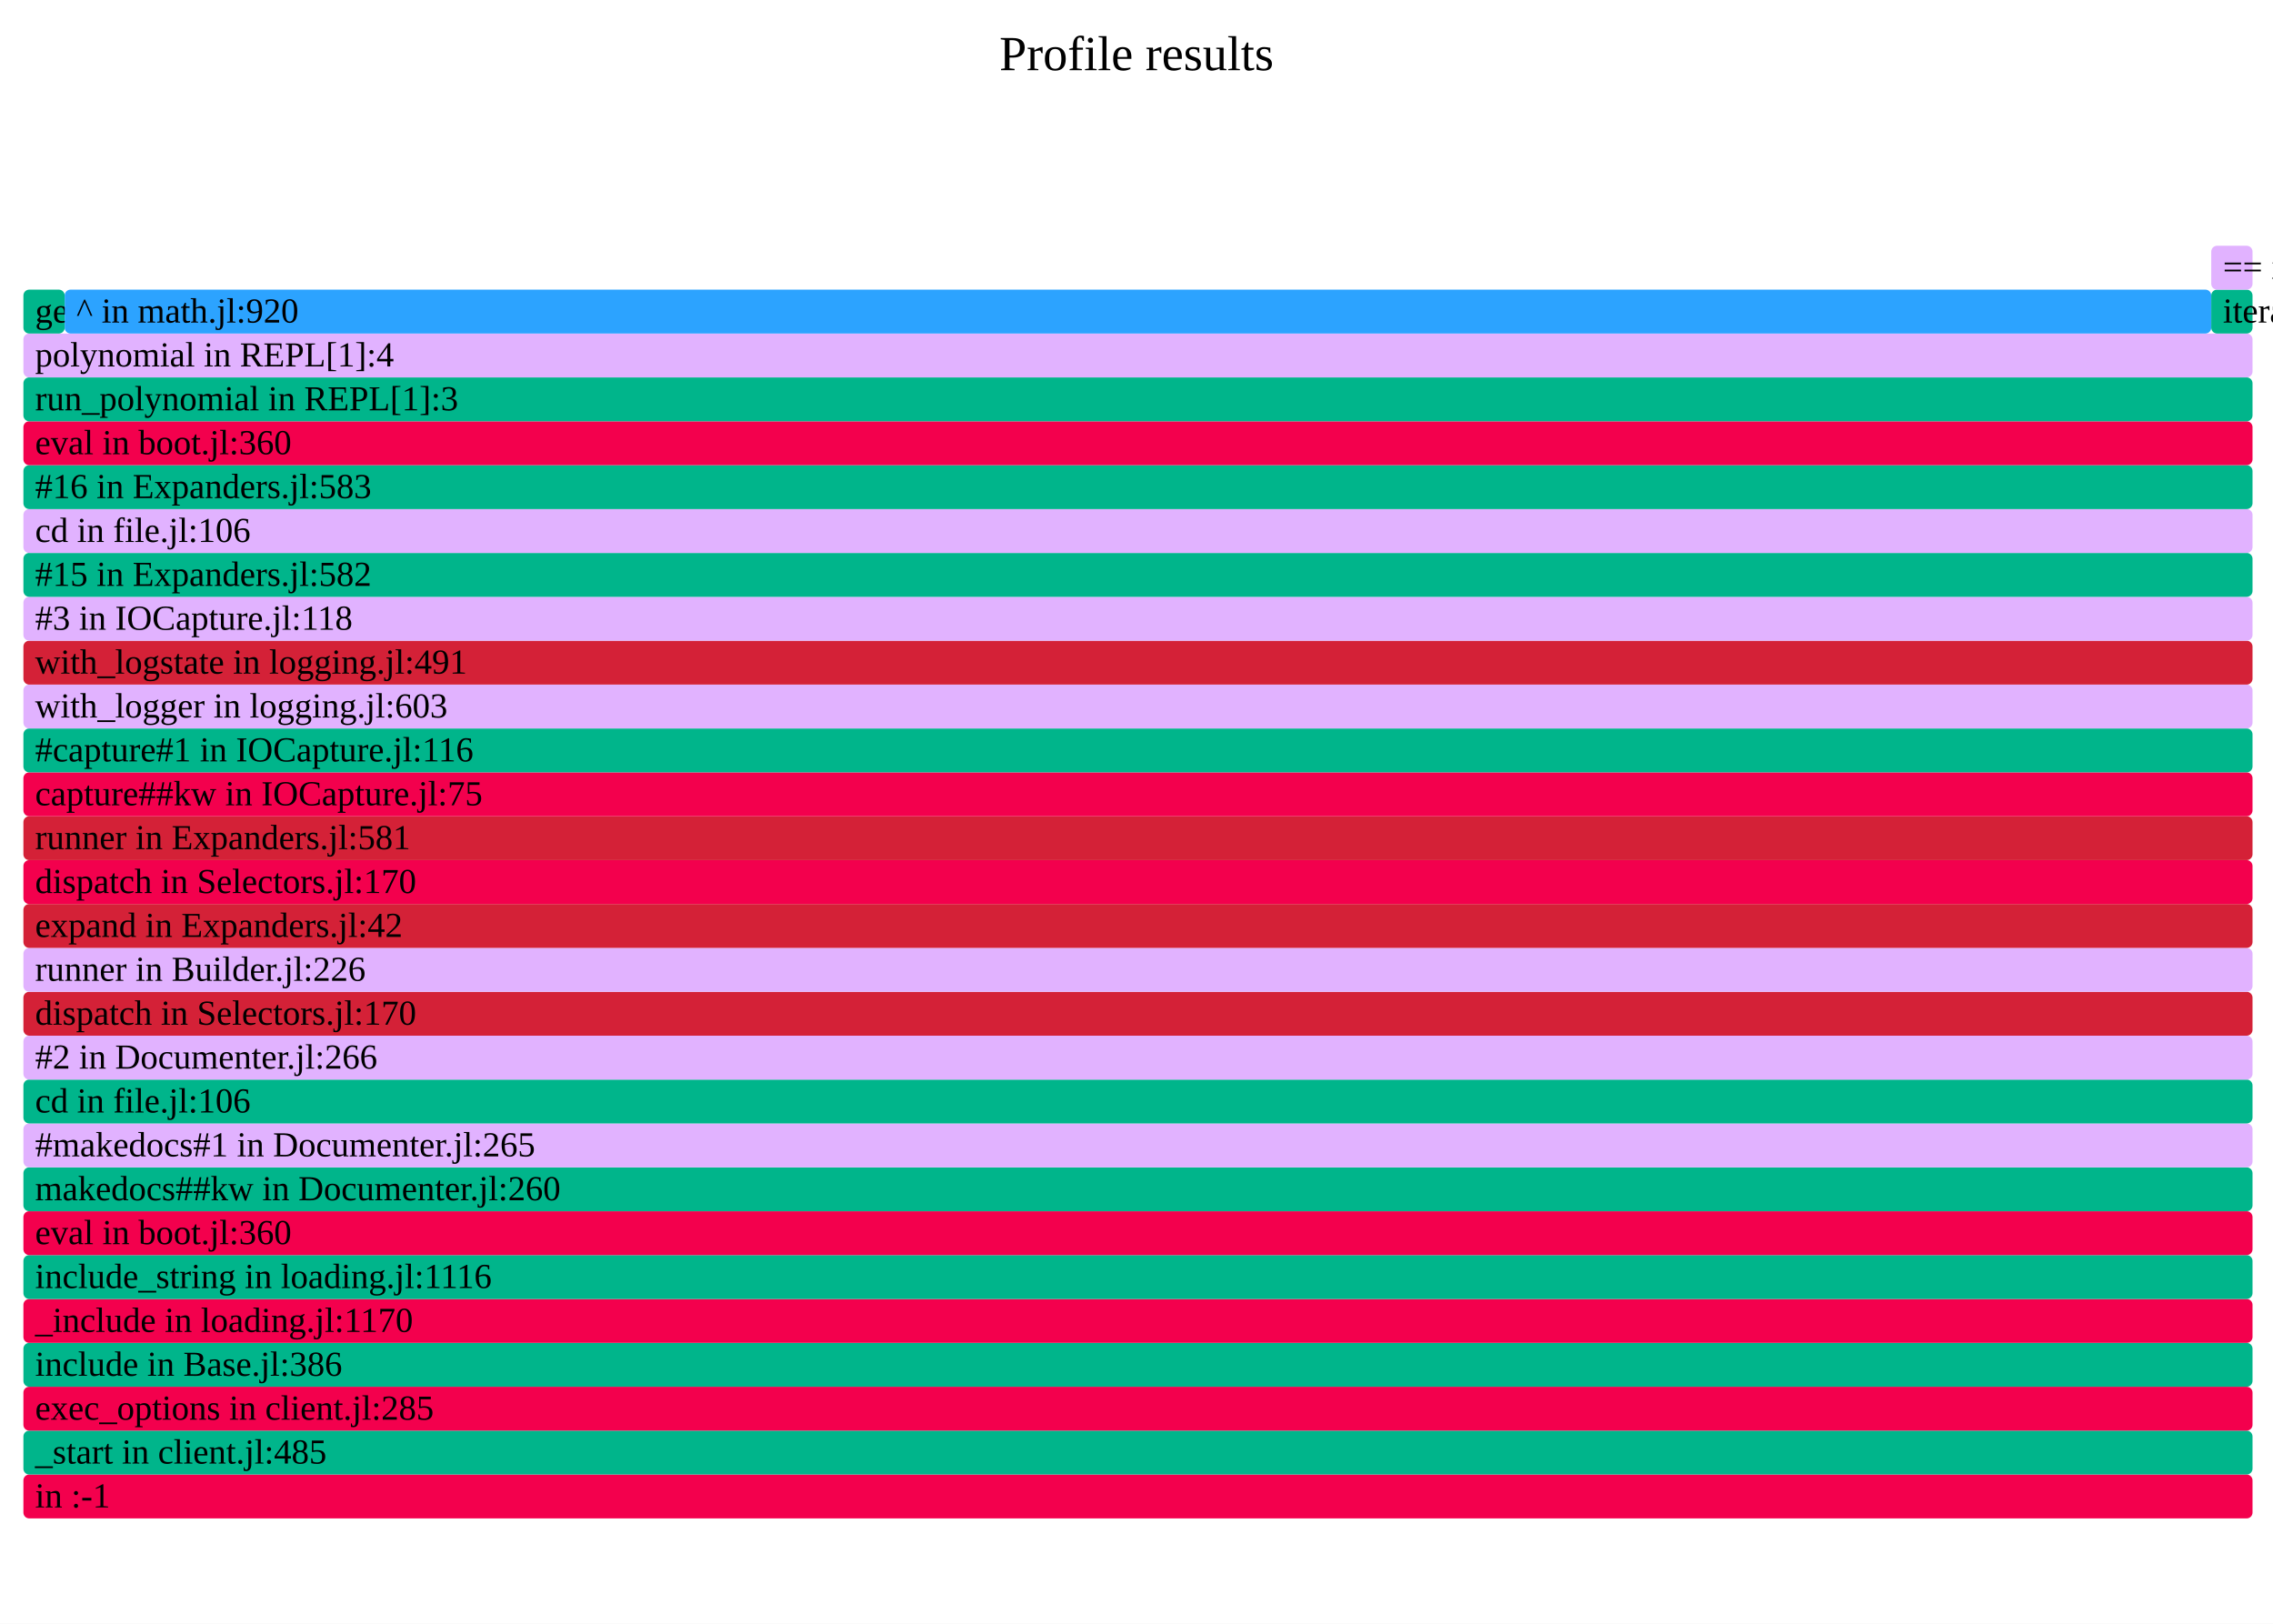
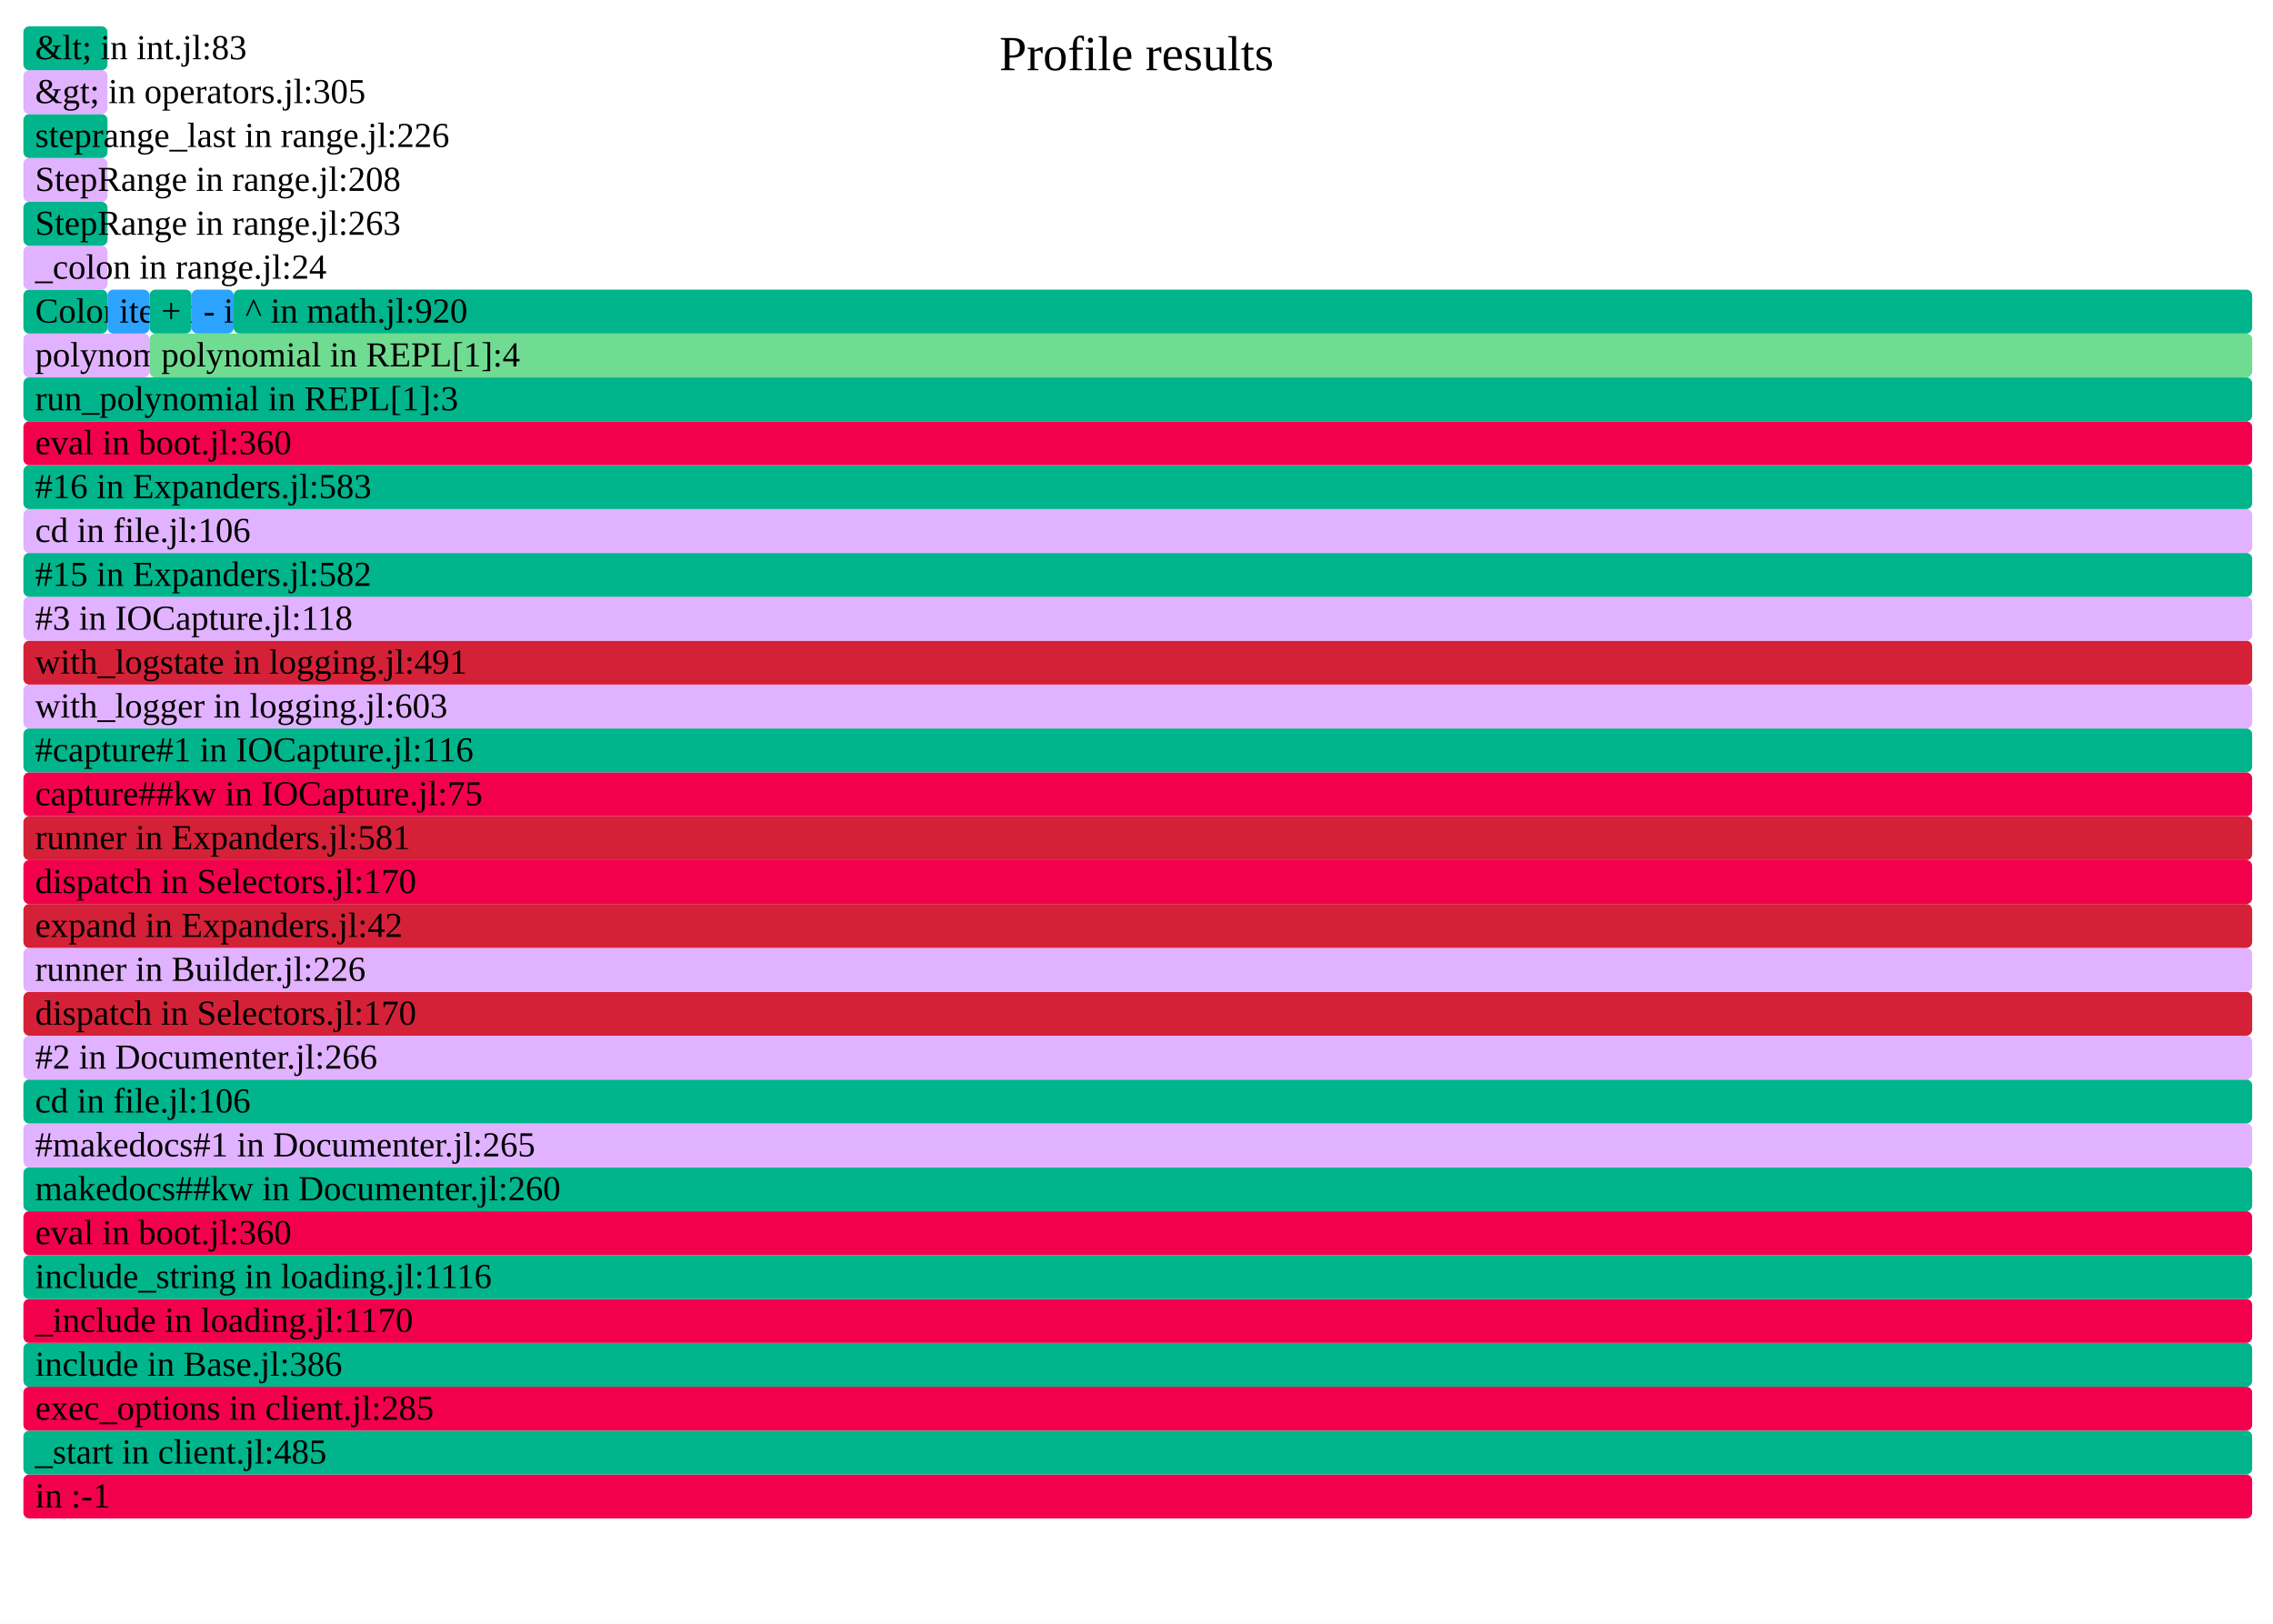
- <svg xmlns="http://www.w3.org/2000/svg" version="1.1" width="777" height="555" viewBox="0 0 777 555" id="fig-38c0fb95bbf842abb9b21b138b67ac6d">
+ <svg xmlns="http://www.w3.org/2000/svg" version="1.1" width="777" height="555" viewBox="0 0 777 555" id="fig-8df1bf64ebfc4989ad967185191f2cf1">
  <defs>
-     <clipPath id="fig-38c0fb95bbf842abb9b21b138b67ac6d-clip">
+     <clipPath id="fig-8df1bf64ebfc4989ad967185191f2cf1-clip">
      <rect x="0" y="0" width="777" height="555" />
    </clipPath>
  </defs>
  <style type="text/css">
-     #fig-38c0fb95bbf842abb9b21b138b67ac6d text {
+     #fig-8df1bf64ebfc4989ad967185191f2cf1 text {
        pointer-events: none;
        font-family: inherit;
        font-size: 12px;
        fill: #000000;
    }
-     text#fig-38c0fb95bbf842abb9b21b138b67ac6d-caption {
+     text#fig-8df1bf64ebfc4989ad967185191f2cf1-caption {
        font-size: 16.8px;
        fill: #000000;
        text-anchor: middle;
    }
-     #fig-38c0fb95bbf842abb9b21b138b67ac6d-bg {
+     #fig-8df1bf64ebfc4989ad967185191f2cf1-bg {
        fill: #FFFFFF;
    }
-     #fig-38c0fb95bbf842abb9b21b138b67ac6d-viewport rect, #fig-38c0fb95bbf842abb9b21b138b67ac6d-viewport path {
+     #fig-8df1bf64ebfc4989ad967185191f2cf1-viewport rect, #fig-8df1bf64ebfc4989ad967185191f2cf1-viewport path {
        vector-effect: non-scaling-stroke;
        fill-opacity: 1;
    }
-     #fig-38c0fb95bbf842abb9b21b138b67ac6d-viewport text {
+     #fig-8df1bf64ebfc4989ad967185191f2cf1-viewport text {
        stroke: #000000;
        stroke-width: 0;
        stroke-opacity: 0.35;
    }
-     #fig-38c0fb95bbf842abb9b21b138b67ac6d-viewport rect:hover, #fig-38c0fb95bbf842abb9b21b138b67ac6d-viewport path:hover {
+     #fig-8df1bf64ebfc4989ad967185191f2cf1-viewport rect:hover, #fig-8df1bf64ebfc4989ad967185191f2cf1-viewport path:hover {
        fill-opacity: 0.75;
        stroke: #000000;
        stroke-width: 0.5;
    }
-     #fig-38c0fb95bbf842abb9b21b138b67ac6d-viewport + rect {
+     #fig-8df1bf64ebfc4989ad967185191f2cf1-viewport + rect {
        fill: #FFFFFF;
        opacity: 0.8;
    }
-     text#fig-38c0fb95bbf842abb9b21b138b67ac6d-details{
+     text#fig-8df1bf64ebfc4989ad967185191f2cf1-details{
        fill: #000000;
    }
</style>
-   <g id="fig-38c0fb95bbf842abb9b21b138b67ac6d-frame" clip-path="url(#fig-38c0fb95bbf842abb9b21b138b67ac6d-clip)">
-     <rect id="fig-38c0fb95bbf842abb9b21b138b67ac6d-bg" x="0" y="0" width="777" height="555" />
-     <text id="fig-38c0fb95bbf842abb9b21b138b67ac6d-caption" x="388.5" y="24">Profile results</text>
-     <g id="fig-38c0fb95bbf842abb9b21b138b67ac6d-viewport" transform="scale(1)">
-       <rect x="8" y="504" width="762" height="15" rx="2" fill="#F3004D" data-dinfo="" />
+   <g id="fig-8df1bf64ebfc4989ad967185191f2cf1-frame" clip-path="url(#fig-8df1bf64ebfc4989ad967185191f2cf1-clip)">
+     <rect id="fig-8df1bf64ebfc4989ad967185191f2cf1-bg" x="0" y="0" width="777" height="555" />
+     <text id="fig-8df1bf64ebfc4989ad967185191f2cf1-caption" x="388.5" y="24">Profile results</text>
+     <g id="fig-8df1bf64ebfc4989ad967185191f2cf1-viewport" transform="scale(1)">
+       <rect x="8" y="504" width="761.88" height="15" rx="2" fill="#F3004D" data-dinfo="" />
      <text x="8" dx="4" y="515.25"> in :-1</text>
-       <rect x="8" y="489" width="762" height="15" rx="2" fill="#00B58B" data-dinfo="./" />
+       <rect x="8" y="489" width="761.88" height="15" rx="2" fill="#00B58B" data-dinfo="./" />
      <text x="8" dx="4" y="500.25">_start in client.jl:485</text>
-       <rect x="8" y="474" width="762" height="15" rx="2" fill="#F3004D" data-dinfo="./" />
+       <rect x="8" y="474" width="761.88" height="15" rx="2" fill="#F3004D" data-dinfo="./" />
      <text x="8" dx="4" y="485.25">exec_options in client.jl:285</text>
-       <rect x="8" y="459" width="762" height="15" rx="2" fill="#00B58B" data-dinfo="./" />
+       <rect x="8" y="459" width="761.88" height="15" rx="2" fill="#00B58B" data-dinfo="./" />
      <text x="8" dx="4" y="470.25">include in Base.jl:386</text>
-       <rect x="8" y="444" width="762" height="15" rx="2" fill="#F3004D" data-dinfo="./" />
+       <rect x="8" y="444" width="761.88" height="15" rx="2" fill="#F3004D" data-dinfo="./" />
      <text x="8" dx="4" y="455.25">_include in loading.jl:1170</text>
-       <rect x="8" y="429" width="762" height="15" rx="2" fill="#00B58B" data-dinfo="./" />
+       <rect x="8" y="429" width="761.88" height="15" rx="2" fill="#00B58B" data-dinfo="./" />
      <text x="8" dx="4" y="440.25">include_string in loading.jl:1116</text>
-       <rect x="8" y="414" width="762" height="15" rx="2" fill="#F3004D" data-dinfo="./" />
+       <rect x="8" y="414" width="761.88" height="15" rx="2" fill="#F3004D" data-dinfo="./" />
      <text x="8" dx="4" y="425.25">eval in boot.jl:360</text>
-       <rect x="8" y="399" width="762" height="15" rx="2" fill="#00B58B" data-dinfo="/home/runner/.julia/packages/Documenter/qdbx6/src/" />
+       <rect x="8" y="399" width="761.88" height="15" rx="2" fill="#00B58B" data-dinfo="/home/runner/.julia/packages/Documenter/qdbx6/src/" />
      <text x="8" dx="4" y="410.25">makedocs##kw in Documenter.jl:260</text>
-       <rect x="8" y="384" width="762" height="15" rx="2" fill="#E1B2FF" data-dinfo="/home/runner/.julia/packages/Documenter/qdbx6/src/" />
+       <rect x="8" y="384" width="761.88" height="15" rx="2" fill="#E1B2FF" data-dinfo="/home/runner/.julia/packages/Documenter/qdbx6/src/" />
      <text x="8" dx="4" y="395.25">#makedocs#1 in Documenter.jl:265</text>
-       <rect x="8" y="369" width="762" height="15" rx="2" fill="#00B58B" data-dinfo="./" />
+       <rect x="8" y="369" width="761.88" height="15" rx="2" fill="#00B58B" data-dinfo="./" />
      <text x="8" dx="4" y="380.25">cd in file.jl:106</text>
-       <rect x="8" y="354" width="762" height="15" rx="2" fill="#E1B2FF" data-dinfo="/home/runner/.julia/packages/Documenter/qdbx6/src/" />
+       <rect x="8" y="354" width="761.88" height="15" rx="2" fill="#E1B2FF" data-dinfo="/home/runner/.julia/packages/Documenter/qdbx6/src/" />
      <text x="8" dx="4" y="365.25">#2 in Documenter.jl:266</text>
-       <rect x="8" y="339" width="762" height="15" rx="2" fill="#D42137" data-dinfo="/home/runner/.julia/packages/Documenter/qdbx6/src/Utilities/" />
+       <rect x="8" y="339" width="761.88" height="15" rx="2" fill="#D42137" data-dinfo="/home/runner/.julia/packages/Documenter/qdbx6/src/Utilities/" />
      <text x="8" dx="4" y="350.25">dispatch in Selectors.jl:170</text>
-       <rect x="8" y="324" width="762" height="15" rx="2" fill="#E1B2FF" data-dinfo="/home/runner/.julia/packages/Documenter/qdbx6/src/" />
+       <rect x="8" y="324" width="761.88" height="15" rx="2" fill="#E1B2FF" data-dinfo="/home/runner/.julia/packages/Documenter/qdbx6/src/" />
      <text x="8" dx="4" y="335.25">runner in Builder.jl:226</text>
-       <rect x="8" y="309" width="762" height="15" rx="2" fill="#D42137" data-dinfo="/home/runner/.julia/packages/Documenter/qdbx6/src/" />
+       <rect x="8" y="309" width="761.88" height="15" rx="2" fill="#D42137" data-dinfo="/home/runner/.julia/packages/Documenter/qdbx6/src/" />
      <text x="8" dx="4" y="320.25">expand in Expanders.jl:42</text>
-       <rect x="8" y="294" width="762" height="15" rx="2" fill="#F3004D" data-dinfo="/home/runner/.julia/packages/Documenter/qdbx6/src/Utilities/" />
+       <rect x="8" y="294" width="761.88" height="15" rx="2" fill="#F3004D" data-dinfo="/home/runner/.julia/packages/Documenter/qdbx6/src/Utilities/" />
      <text x="8" dx="4" y="305.25">dispatch in Selectors.jl:170</text>
-       <rect x="8" y="279" width="762" height="15" rx="2" fill="#D42137" data-dinfo="/home/runner/.julia/packages/Documenter/qdbx6/src/" />
+       <rect x="8" y="279" width="761.88" height="15" rx="2" fill="#D42137" data-dinfo="/home/runner/.julia/packages/Documenter/qdbx6/src/" />
      <text x="8" dx="4" y="290.25">runner in Expanders.jl:581</text>
-       <rect x="8" y="264" width="762" height="15" rx="2" fill="#F3004D" data-dinfo="/home/runner/.julia/packages/IOCapture/sXY71/src/" />
+       <rect x="8" y="264" width="761.88" height="15" rx="2" fill="#F3004D" data-dinfo="/home/runner/.julia/packages/IOCapture/sXY71/src/" />
      <text x="8" dx="4" y="275.25">capture##kw in IOCapture.jl:75</text>
-       <rect x="8" y="249" width="762" height="15" rx="2" fill="#00B58B" data-dinfo="/home/runner/.julia/packages/IOCapture/sXY71/src/" />
+       <rect x="8" y="249" width="761.88" height="15" rx="2" fill="#00B58B" data-dinfo="/home/runner/.julia/packages/IOCapture/sXY71/src/" />
      <text x="8" dx="4" y="260.25">#capture#1 in IOCapture.jl:116</text>
-       <rect x="8" y="234" width="762" height="15" rx="2" fill="#E1B2FF" data-dinfo="./" />
+       <rect x="8" y="234" width="761.88" height="15" rx="2" fill="#E1B2FF" data-dinfo="./" />
      <text x="8" dx="4" y="245.25">with_logger in logging.jl:603</text>
-       <rect x="8" y="219" width="762" height="15" rx="2" fill="#D42137" data-dinfo="./" />
+       <rect x="8" y="219" width="761.88" height="15" rx="2" fill="#D42137" data-dinfo="./" />
      <text x="8" dx="4" y="230.25">with_logstate in logging.jl:491</text>
-       <rect x="8" y="204" width="762" height="15" rx="2" fill="#E1B2FF" data-dinfo="/home/runner/.julia/packages/IOCapture/sXY71/src/" />
+       <rect x="8" y="204" width="761.88" height="15" rx="2" fill="#E1B2FF" data-dinfo="/home/runner/.julia/packages/IOCapture/sXY71/src/" />
      <text x="8" dx="4" y="215.25">#3 in IOCapture.jl:118</text>
-       <rect x="8" y="189" width="762" height="15" rx="2" fill="#00B58B" data-dinfo="/home/runner/.julia/packages/Documenter/qdbx6/src/" />
+       <rect x="8" y="189" width="761.88" height="15" rx="2" fill="#00B58B" data-dinfo="/home/runner/.julia/packages/Documenter/qdbx6/src/" />
      <text x="8" dx="4" y="200.25">#15 in Expanders.jl:582</text>
-       <rect x="8" y="174" width="762" height="15" rx="2" fill="#E1B2FF" data-dinfo="./" />
+       <rect x="8" y="174" width="761.88" height="15" rx="2" fill="#E1B2FF" data-dinfo="./" />
      <text x="8" dx="4" y="185.25">cd in file.jl:106</text>
-       <rect x="8" y="159" width="762" height="15" rx="2" fill="#00B58B" data-dinfo="/home/runner/.julia/packages/Documenter/qdbx6/src/" />
+       <rect x="8" y="159" width="761.88" height="15" rx="2" fill="#00B58B" data-dinfo="/home/runner/.julia/packages/Documenter/qdbx6/src/" />
      <text x="8" dx="4" y="170.25">#16 in Expanders.jl:583</text>
-       <rect x="8" y="144" width="762" height="15" rx="2" fill="#F3004D" data-dinfo="./" />
+       <rect x="8" y="144" width="761.88" height="15" rx="2" fill="#F3004D" data-dinfo="./" />
      <text x="8" dx="4" y="155.25">eval in boot.jl:360</text>
-       <rect x="8" y="129" width="762" height="15" rx="2" fill="#00B58B" data-dinfo="./" />
+       <rect x="8" y="129" width="761.88" height="15" rx="2" fill="#00B58B" data-dinfo="./" />
      <text x="8" dx="4" y="140.25">run_polynomial in REPL[1]:3</text>
-       <rect x="8" y="114" width="762" height="15" rx="2" fill="#E1B2FF" data-dinfo="./" />
-       <text x="8" dx="4" y="125.25">polynomial in REPL[1]:4</text>
-       <rect x="8" y="99" width="14.11" height="15" rx="2" fill="#00B58B" data-dinfo="./" />
-       <text x="8" dx="4" y="110.25">getindex in array.jl:805</text>
-       <rect x="22.11" y="99" width="733.78" height="15" rx="2" fill="#2CA3FF" data-dinfo="./" />
-       <text x="22.11" dx="4" y="110.25">^ in math.jl:920</text>
-       <rect x="755.89" y="99" width="14.11" height="15" rx="2" fill="#00B58B" data-dinfo="./" />
-       <text x="755.89" dx="4" y="110.25">iterate in range.jl:674</text>
-       <rect x="755.89" y="84" width="14.11" height="15" rx="2" fill="#E1B2FF" data-dinfo="./" />
-       <text x="755.89" dx="4" y="95.25">== in promotion.jl:410</text>
+       <rect x="8" y="114" width="43.12" height="15" rx="2" fill="#E1B2FF" data-dinfo="./" />
+       <text x="8" dx="4" y="125.25">polynomial in REPL[1]:3</text>
+       <rect x="8" y="99" width="28.75" height="15" rx="2" fill="#00B58B" data-dinfo="./" />
+       <text x="8" dx="4" y="110.25">Colon in range.jl:22</text>
+       <rect x="8" y="84" width="28.75" height="15" rx="2" fill="#E1B2FF" data-dinfo="./" />
+       <text x="8" dx="4" y="95.25">_colon in range.jl:24</text>
+       <rect x="8" y="69" width="28.75" height="15" rx="2" fill="#00B58B" data-dinfo="./" />
+       <text x="8" dx="4" y="80.25">StepRange in range.jl:263</text>
+       <rect x="8" y="54" width="28.75" height="15" rx="2" fill="#E1B2FF" data-dinfo="./" />
+       <text x="8" dx="4" y="65.25">StepRange in range.jl:208</text>
+       <rect x="8" y="39" width="28.75" height="15" rx="2" fill="#00B58B" data-dinfo="./" />
+       <text x="8" dx="4" y="50.25">steprange_last in range.jl:226</text>
+       <rect x="8" y="24" width="28.75" height="15" rx="2" fill="#E1B2FF" data-dinfo="./" />
+       <text x="8" dx="4" y="35.25">&amp;gt; in operators.jl:305</text>
+       <rect x="8" y="9" width="28.75" height="15" rx="2" fill="#00B58B" data-dinfo="./" />
+       <text x="8" dx="4" y="20.25">&amp;lt; in int.jl:83</text>
+       <rect x="36.75" y="99" width="14.37" height="15" rx="2" fill="#2CA3FF" data-dinfo="./" />
+       <text x="36.75" dx="4" y="110.25">iterate in range.jl:670</text>
+       <rect x="51.12" y="114" width="718.76" height="15" rx="2" fill="#6FDC91" data-dinfo="./" />
+       <text x="51.12" dx="4" y="125.25">polynomial in REPL[1]:4</text>
+       <rect x="51.12" y="99" width="14.38" height="15" rx="2" fill="#00B58B" data-dinfo="./" />
+       <text x="51.12" dx="4" y="110.25">+ in float.jl:326</text>
+       <rect x="65.5" y="99" width="14.38" height="15" rx="2" fill="#2CA3FF" data-dinfo="./" />
+       <text x="65.5" dx="4" y="110.25">- in int.jl:86</text>
+       <rect x="79.88" y="99" width="690" height="15" rx="2" fill="#00B58B" data-dinfo="./" />
+       <text x="79.88" dx="4" y="110.25">^ in math.jl:920</text>
    </g>
  </g>
</svg>
